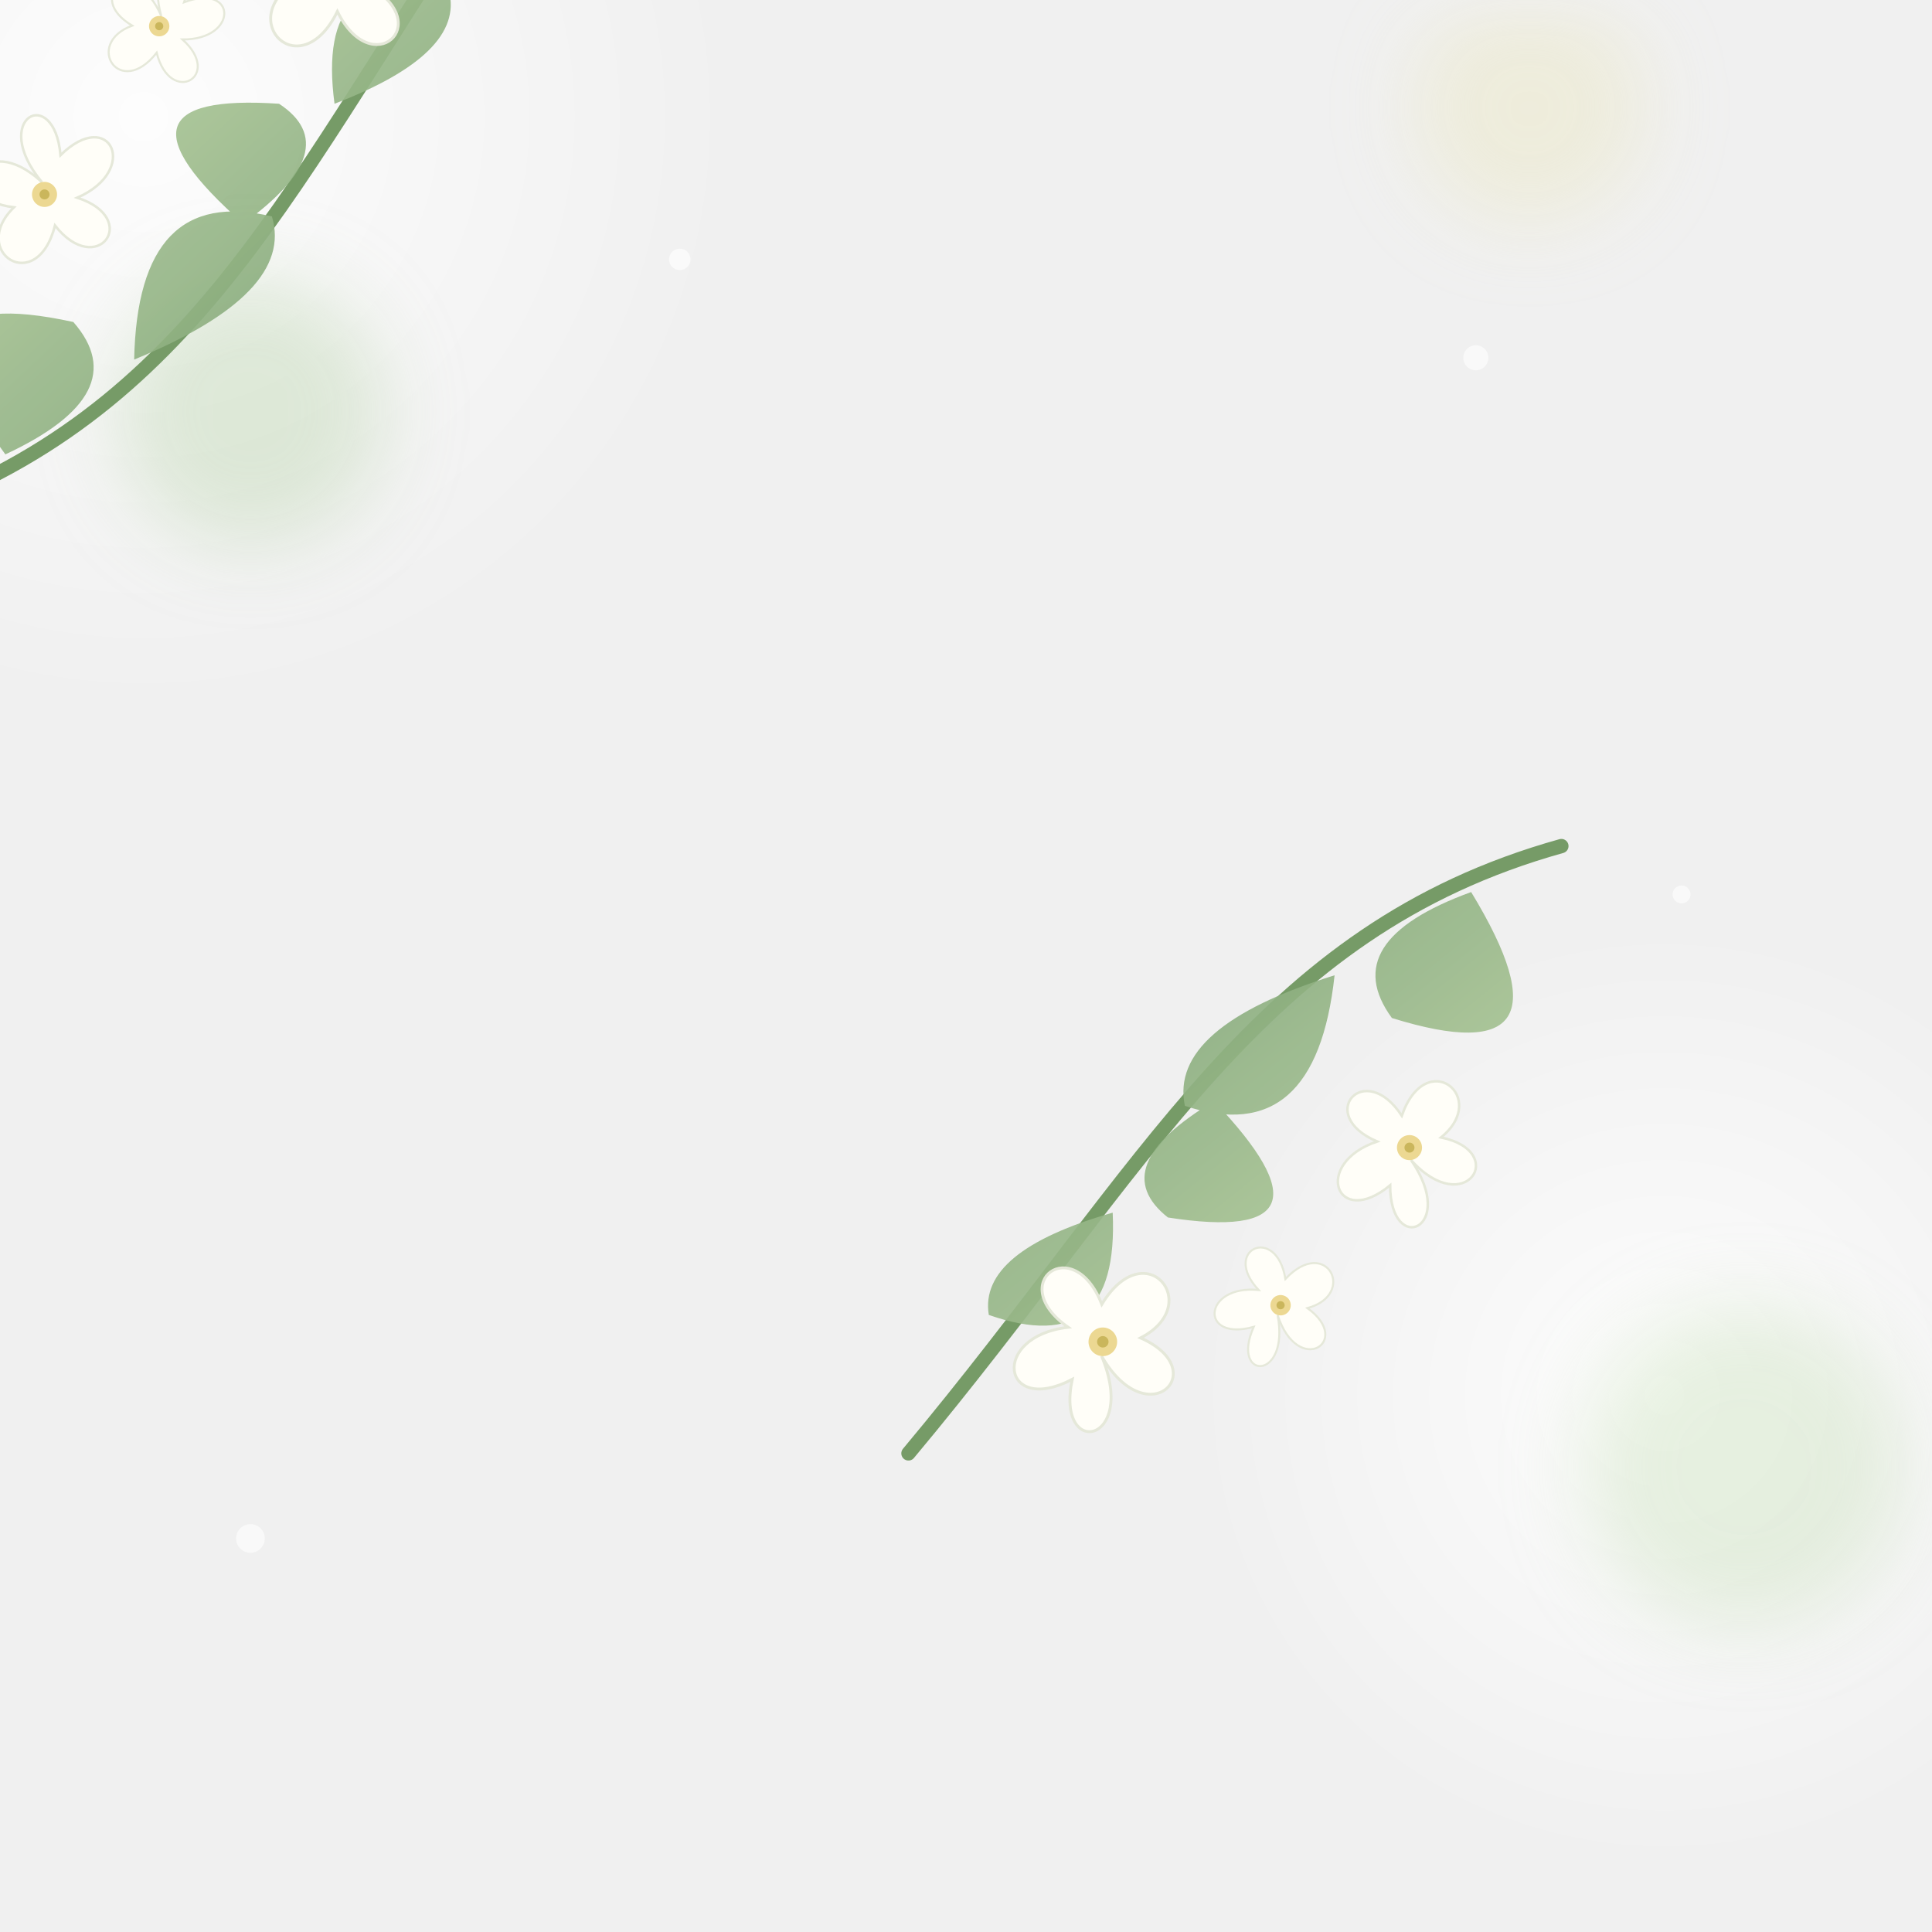
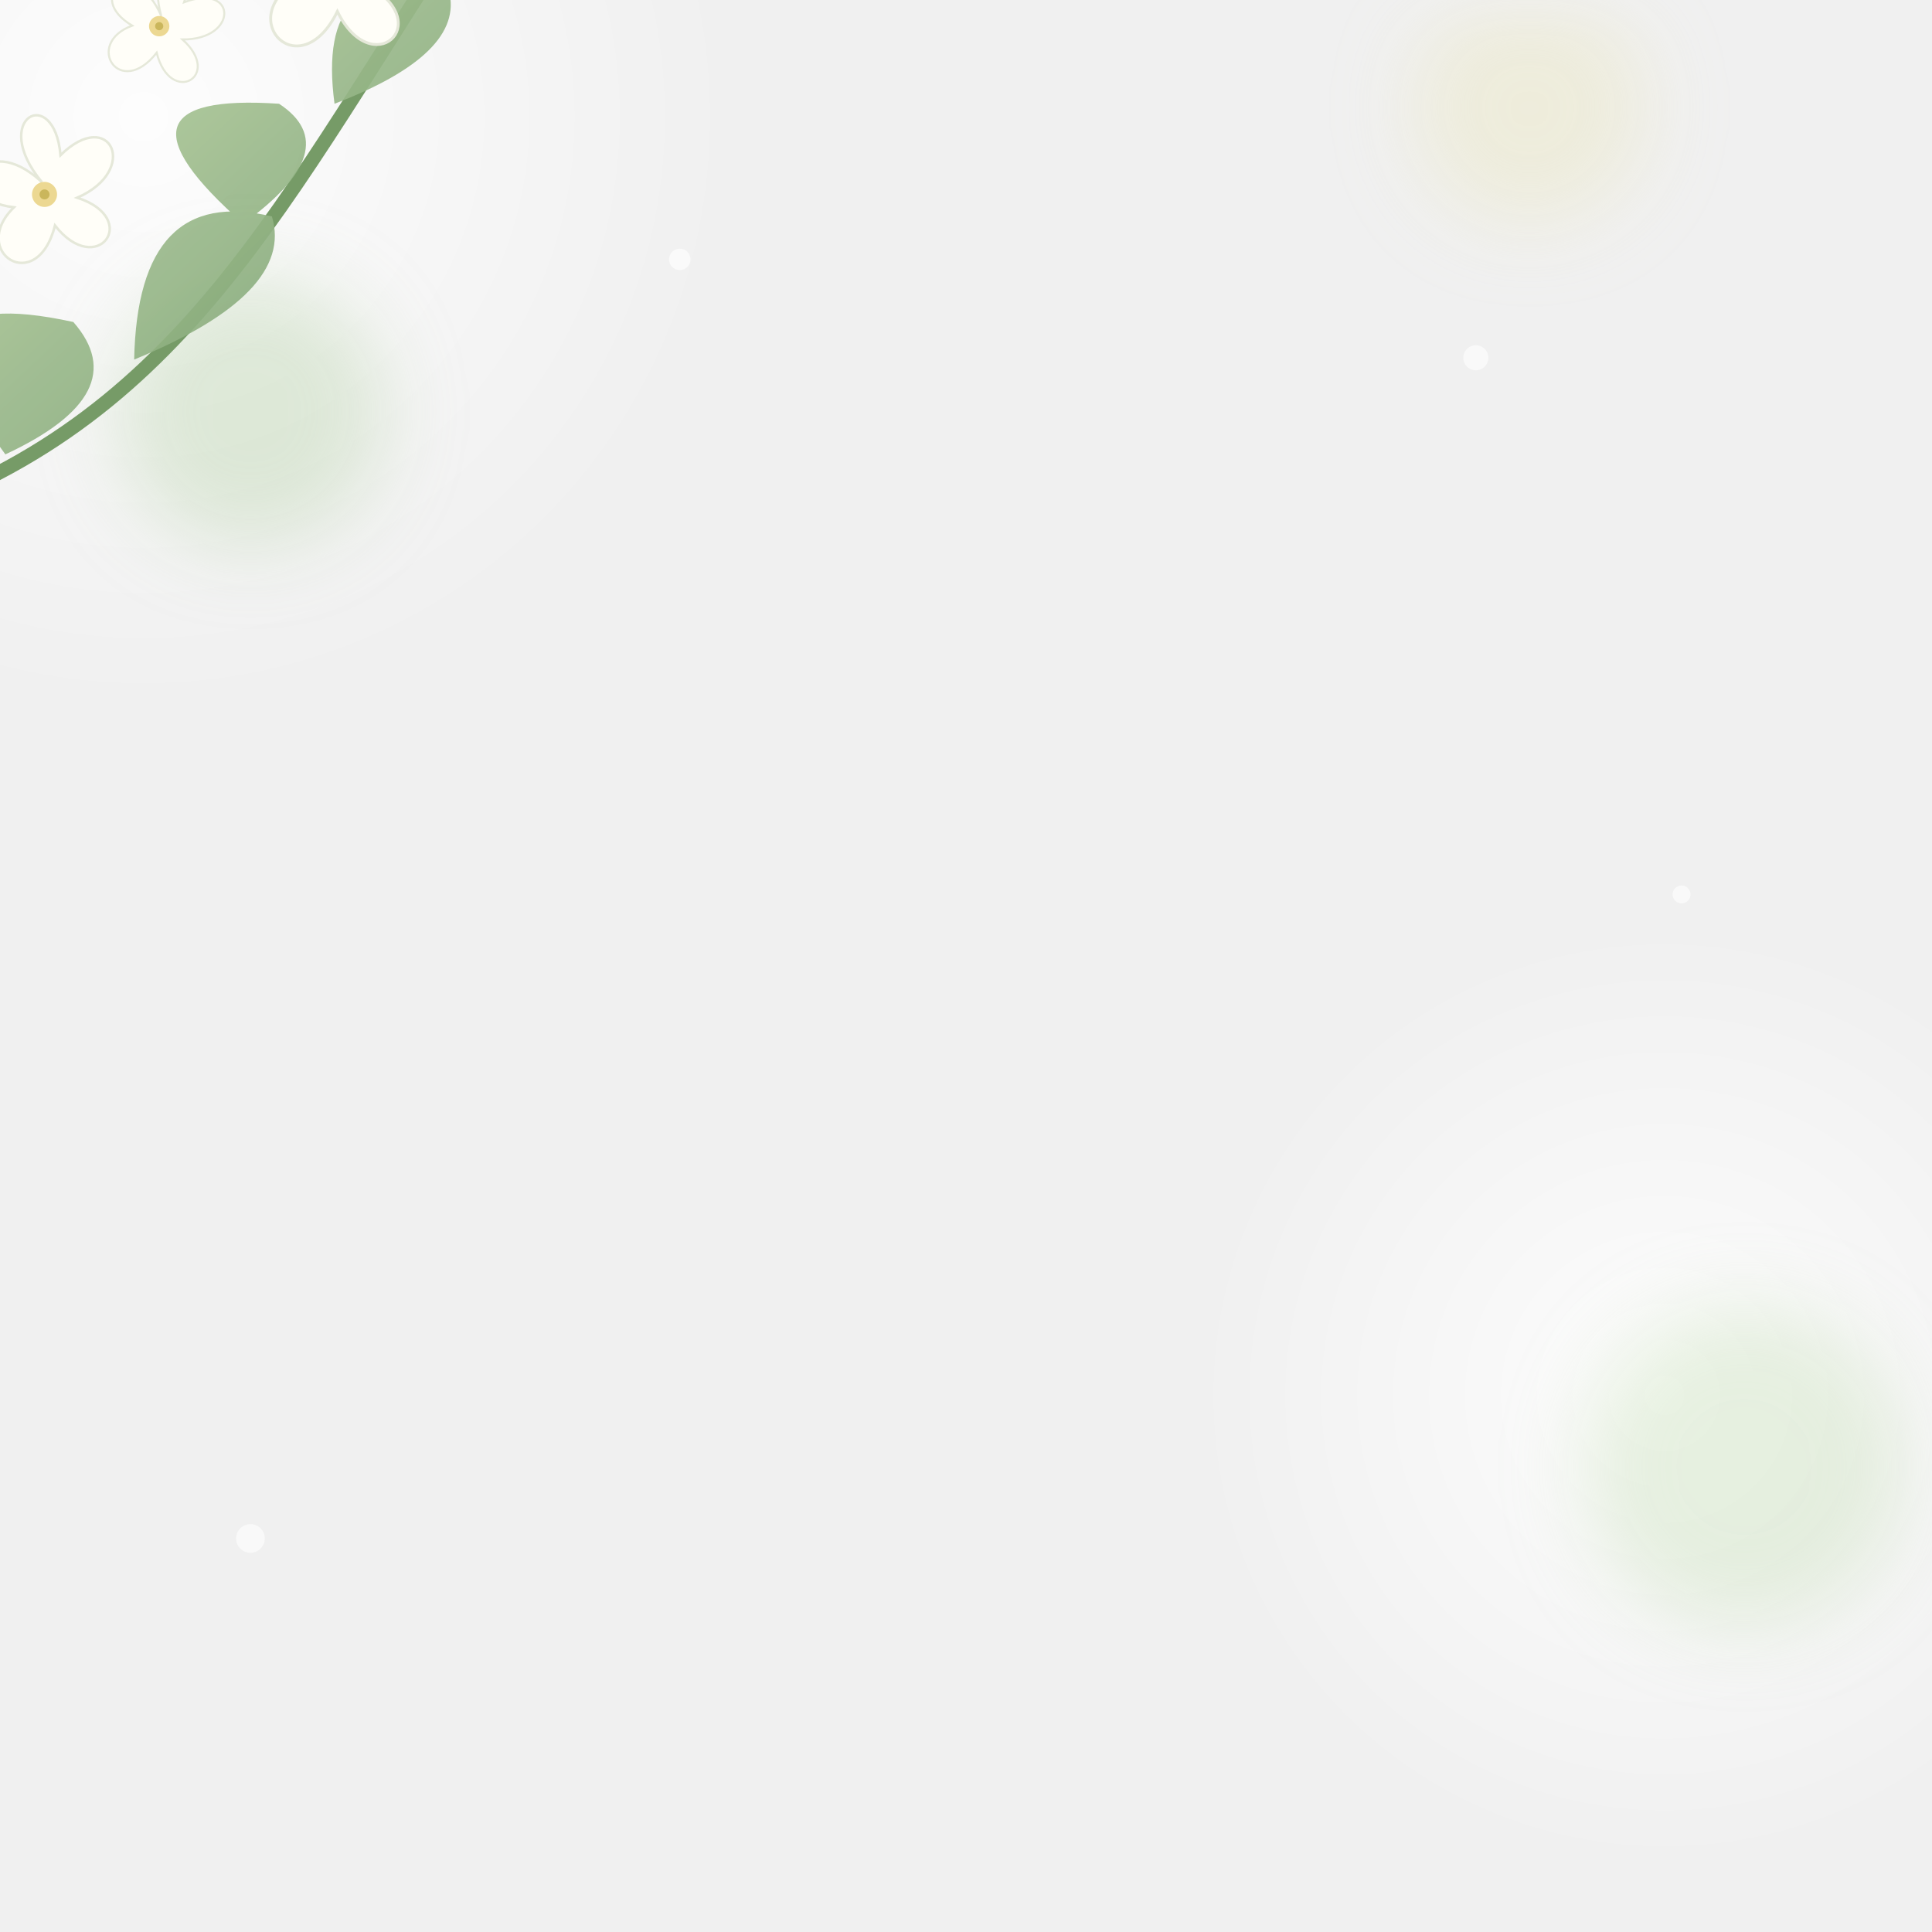
<svg xmlns="http://www.w3.org/2000/svg" width="1080" height="1080" viewBox="0 0 1080 1080">
  <defs>
    <radialGradient id="light">
      <stop stop-color="#fff" stop-opacity=".87" />
      <stop offset="1" stop-color="#fff" stop-opacity="0" />
    </radialGradient>
    <linearGradient id="leaf" x1="0" y1="0" x2="1" y2="1">
      <stop stop-color="#c1d7a5" />
      <stop offset="1" stop-color="#6f986c" />
    </linearGradient>
    <filter id="blur">
      <feGaussianBlur stdDeviation="22" />
    </filter>
    <g id="blossom">
      <path d="M0-10 C-31-69 26-85 19-28 C66-58 79-3 25 8 C72 35 27 75 3 26 C-23 79-69 32-26 5 C-79-13-37-63 0-10Z" fill="#fffef8" stroke="#e5e8d9" stroke-width="2" />
      <circle r="10" fill="#ecd892" />
      <circle r="4" fill="#cab65c" />
    </g>
    <g id="sprig">
      <path d="M-20 320 C145 258 194 122 314-50" fill="none" stroke="#769b67" stroke-width="8" stroke-linecap="round" />
      <path d="M28 290 Q-44 192 66 216 Q101 256 28 290Z M100 237 Q102 139 177 157 Q190 200 100 237Z M161 161 Q77 87 181 94 Q219 119 161 161Z M212 94 Q201 12 276 31 Q285 66 212 94Z" fill="url(#leaf)" opacity=".91" />
      <use href="#blossom" x="88" y="197" transform="rotate(-12 88 197) scale(.7)" />
      <use href="#blossom" x="179" y="115" transform="rotate(12 179 115) scale(.57)" />
      <use href="#blossom" x="264" y="27" transform="scale(.8)" />
    </g>
  </defs>
  <circle cx="80" cy="65" r="330" fill="url(#light)" />
  <circle cx="930" cy="780" r="260" fill="url(#light)" />
  <g opacity=".32" filter="url(#blur)">
    <circle cx="140" cy="230" r="75" fill="#a7c995" />
    <circle cx="975" cy="820" r="90" fill="#bad8a7" />
    <circle cx="855" cy="60" r="65" fill="#e9e4af" />
  </g>
  <use href="#sprig" x="-25" y="-36" />
-   <use href="#sprig" x="825" y="790" transform="rotate(185 825 790)" />
  <use href="#sprig" x="1065" y="20" transform="rotate(74 1065 20) scale(.62)" />
  <g fill="#fff" opacity=".62">
    <circle cx="380" cy="145" r="6" />
    <circle cx="825" cy="200" r="7" />
    <circle cx="140" cy="860" r="8" />
    <circle cx="940" cy="500" r="5" />
  </g>
</svg>
